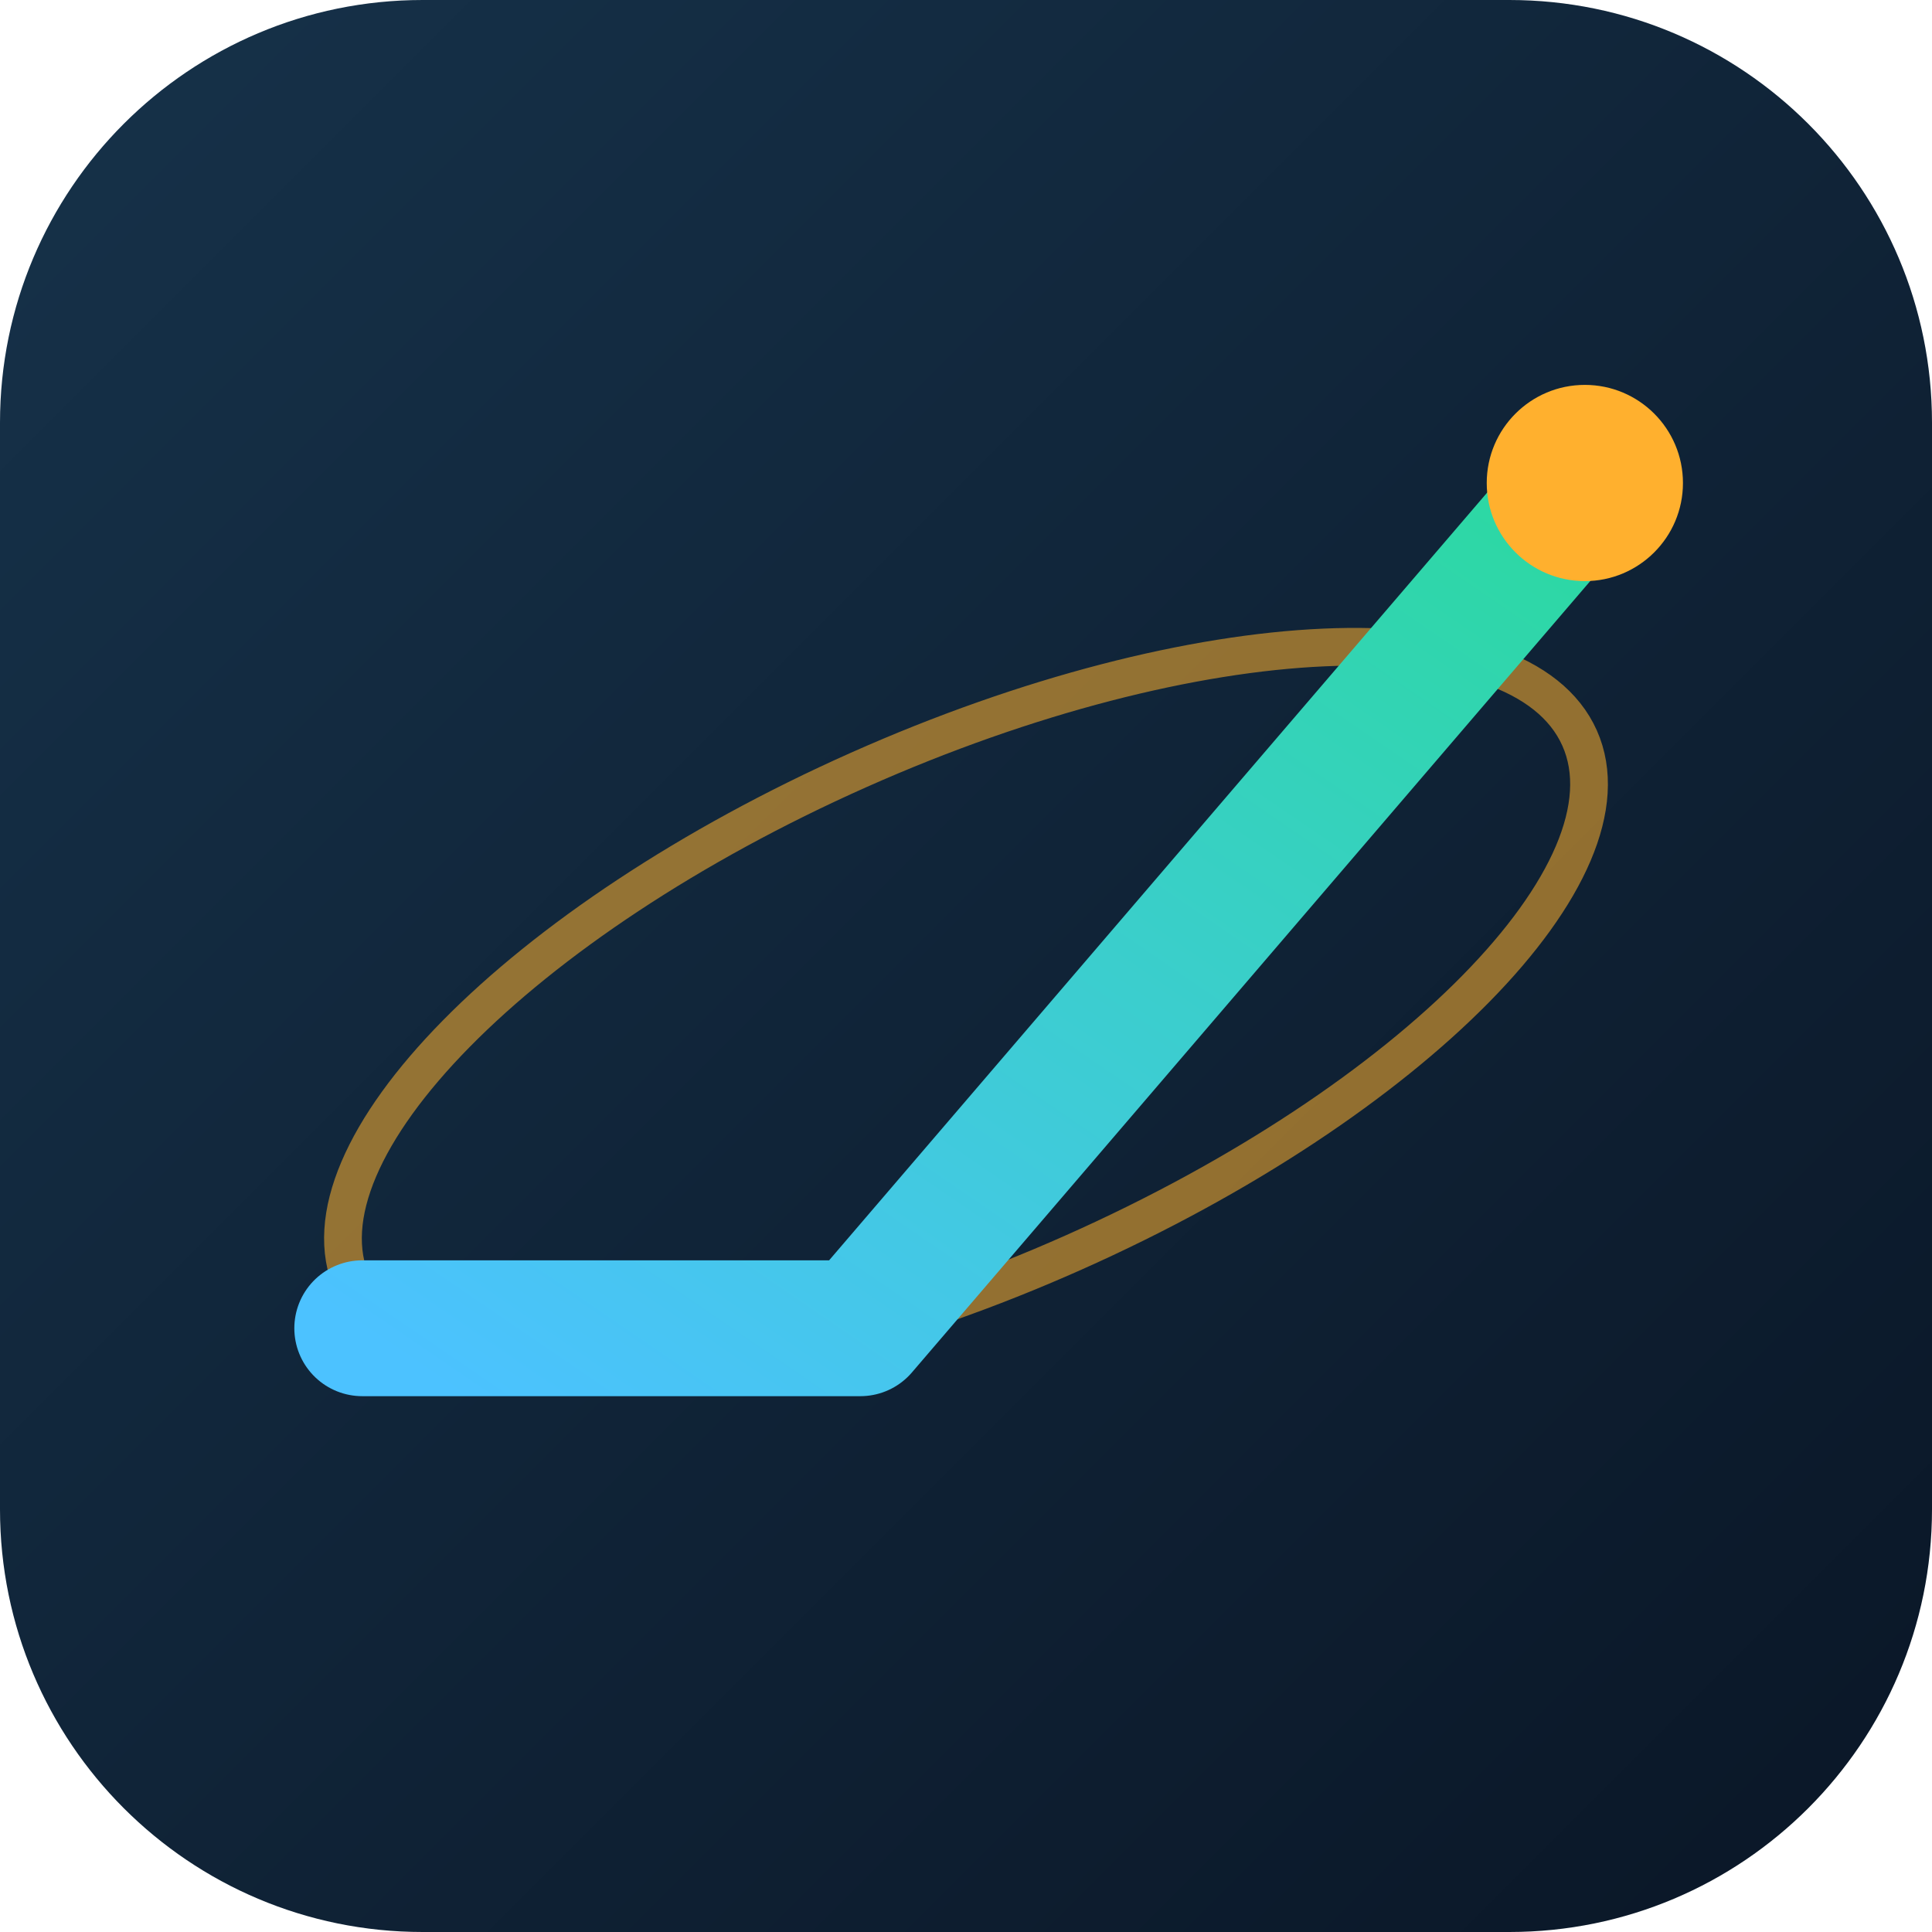
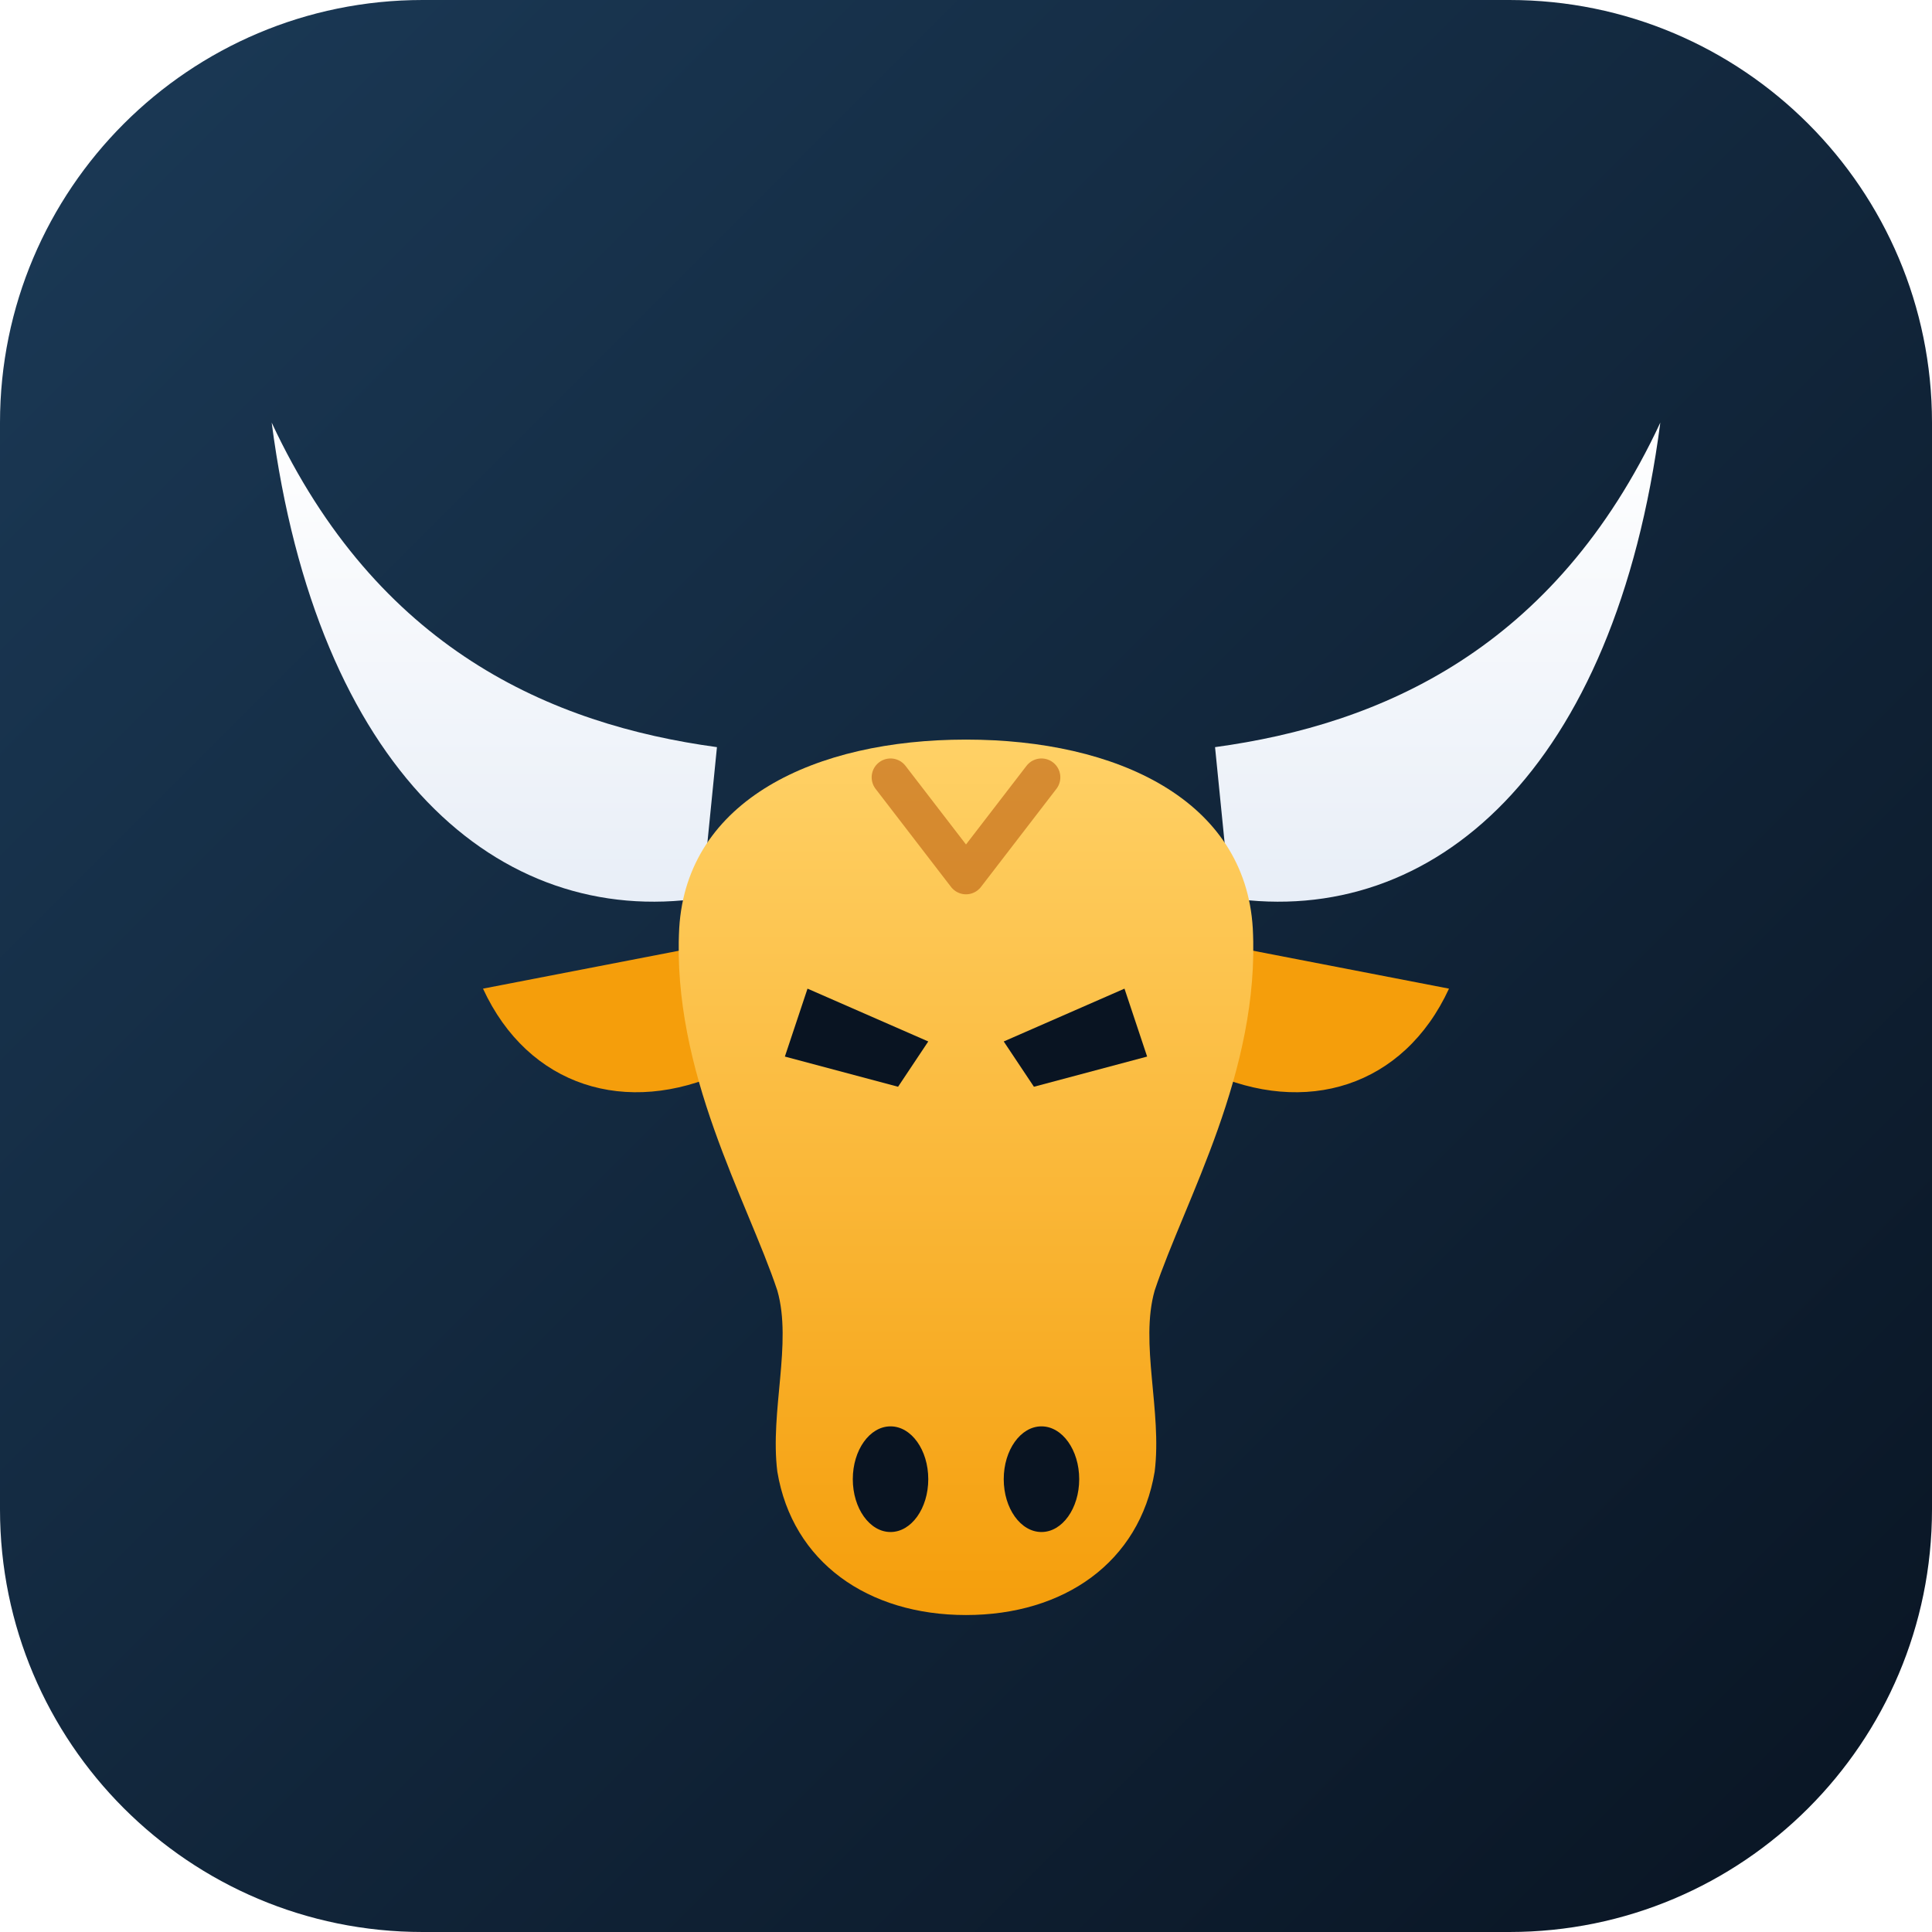
<svg xmlns="http://www.w3.org/2000/svg" viewBox="0 0 512 512" role="img" aria-label="NSE Universe">
  <defs>
    <linearGradient id="bg" x1="0" y1="0" x2="1" y2="1">
-       <stop offset="0" stop-color="#16324a" />
-       <stop offset="1" stop-color="#0a1626" />
+       <stop offset="0" stop-color="#1b3a57" />
+       <stop offset="1" stop-color="#091422" />
    </linearGradient>
-     <linearGradient id="ln" x1="0" y1="1" x2="1" y2="0">
-       <stop offset="0" stop-color="#4cc2ff" />
-       <stop offset="1" stop-color="#2bd99f" />
+     <linearGradient id="gold" x1="0" y1="0" x2="0" y2="1">
+       <stop offset="0" stop-color="#ffd166" />
+       <stop offset="1" stop-color="#f59e0b" />
+     </linearGradient>
+     <linearGradient id="horn" x1="0" y1="1" x2="0" y2="0">
+       <stop offset="0" stop-color="#e8eef7" />
+       <stop offset="1" stop-color="#ffffff" />
    </linearGradient>
  </defs>
  <rect width="512" height="512" rx="112" fill="url(#bg)" />
-   <ellipse cx="256" cy="268" rx="178" ry="70" transform="rotate(-24 256 268)" fill="none" stroke="#ffb02e" stroke-opacity=".55" stroke-width="10" />
-   <path d="M96 352 H228 L420 128" fill="none" stroke="url(#ln)" stroke-width="36" stroke-linecap="round" stroke-linejoin="round" />
-   <circle cx="420" cy="128" r="26" fill="#ffb02e" />
+   <path d="M326 238 C380 246 428 204 440 112 C412 172 366 192 322 198 Z" fill="url(#horn)" />
+   <path d="M186 238 C132 246 84 204 72 112 C100 172 146 192 190 198 Z" fill="url(#horn)" />
+   <path d="M322 250 L384 262 C372 288 346 296 320 284 Z" fill="#f59e0b" />
+   <path d="M190 250 L128 262 C140 288 166 296 192 284 Z" fill="#f59e0b" />
+   <path d="M256 196 C296 196 330 212 332 246 C334 284 314 318 306 342 C302 356 308 374 306 390 C302 414 282 428 256 428 C230 428 210 414 206 390 C204 374 210 356 206 342 C198 318 178 284 180 246 C182 212 216 196 256 196 Z" fill="url(#gold)" />
+   <path d="M214 262 L246 276 L238 288 L208 280 Z" fill="#091422" />
+   <path d="M298 262 L266 276 L274 288 L304 280 Z" fill="#091422" />
+   <ellipse cx="236" cy="392" rx="10" ry="14" fill="#091422" />
+   <ellipse cx="276" cy="392" rx="10" ry="14" fill="#091422" />
+   <path d="M236 206 L256 232 L276 206" fill="none" stroke="#b45309" stroke-width="10" stroke-linecap="round" stroke-linejoin="round" opacity=".55" />
+   <circle cx="256" cy="452" r="0" />
</svg>
